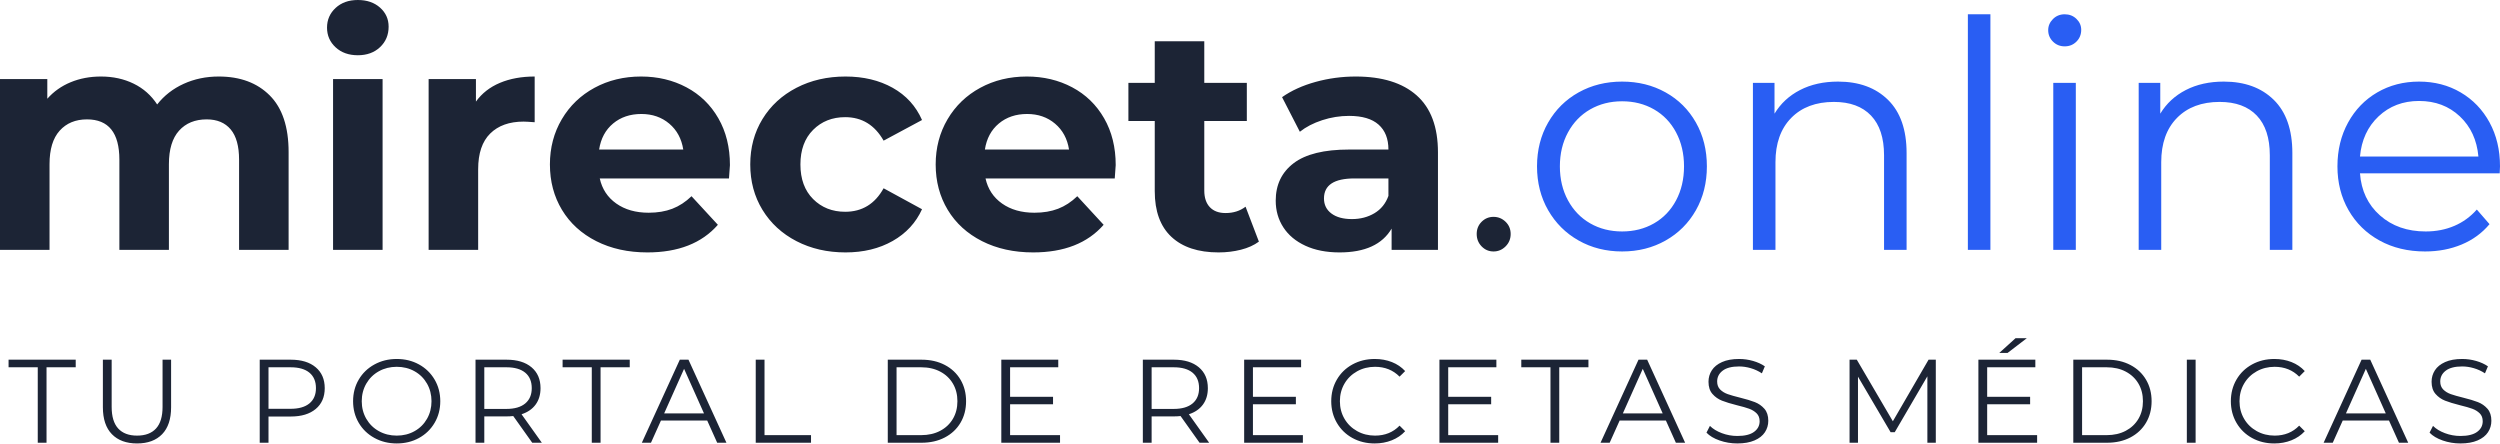
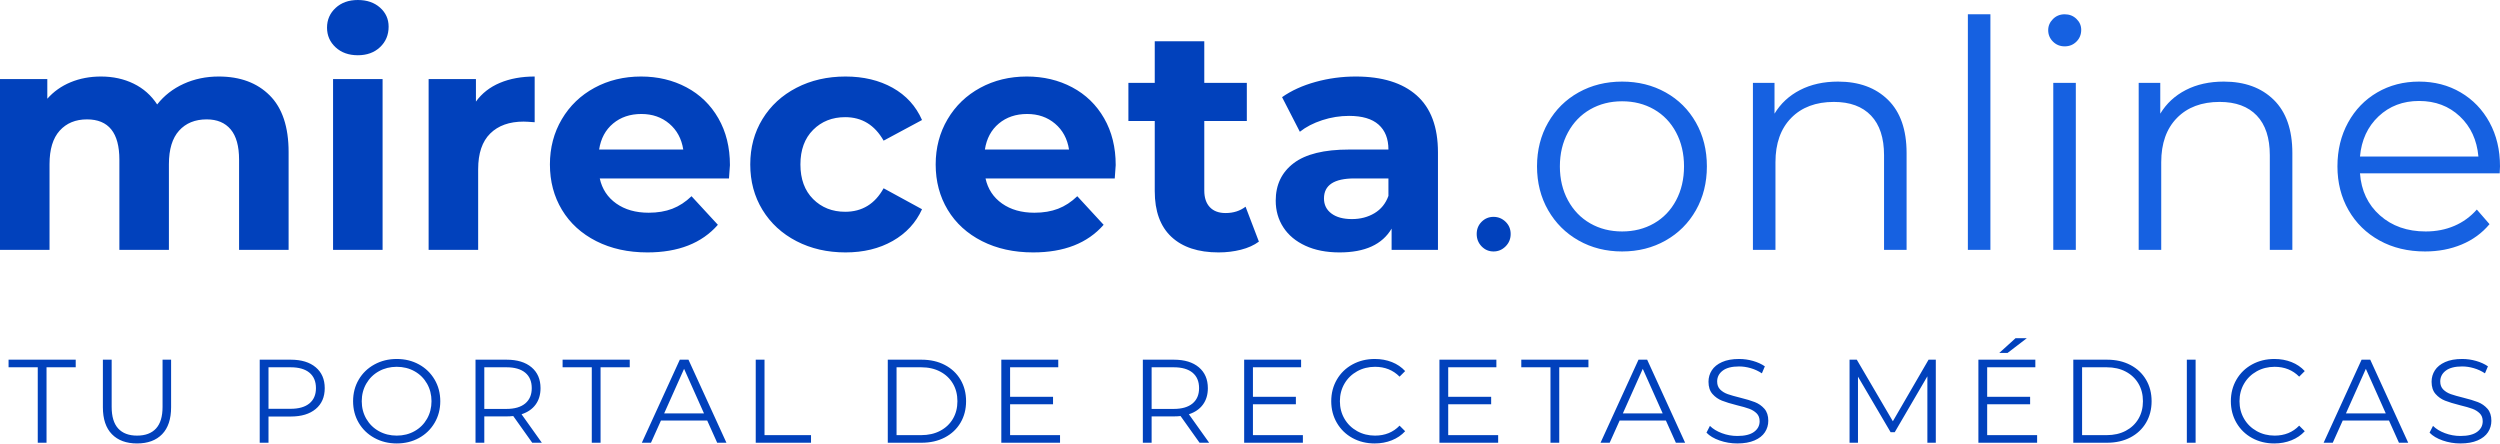
<svg xmlns="http://www.w3.org/2000/svg" xml:space="preserve" width="438.646mm" height="77.806mm" version="1.1" style="shape-rendering:geometricPrecision; text-rendering:geometricPrecision; image-rendering:optimizeQuality; fill-rule:evenodd; clip-rule:evenodd" viewBox="0 0 43850.28 7778.04">
  <defs>
    <style type="text/css">
   
-     .fil2 {fill:#1C2435;fill-rule:nonzero}
-     .fil1 {fill:#295EF3;fill-rule:nonzero}
-     .fil0 {fill:#1C2435;fill-rule:nonzero}
+     .fil2 {fill:#0141BC;fill-rule:nonzero}
+     .fil1 {fill:#1661E1;fill-rule:nonzero}
+     .fil0 {fill:#0141BC;fill-rule:nonzero}
   
  </style>
  </defs>
  <g id="Capa_x0020_1">
    <g id="_2981442707120">
      <g>
        <path class="fil0" d="M3837.04 1342.13c374.98,0 672.92,110.45 893.82,331.35 220.91,220.91 331.35,552.26 331.35,994.07l0 1715.25 -868.76 0 0 -1581.6c0,-237.61 -49.19,-414.9 -147.58,-531.84 -98.39,-116.95 -238.53,-175.42 -420.45,-175.42 -204.2,0 -365.7,65.9 -484.5,197.7 -118.81,131.8 -178.21,327.64 -178.21,587.53l0 1503.63 -868.77 0 0 -1581.6c0,-471.51 -189.34,-707.26 -568.04,-707.26 -200.48,0 -360.13,65.9 -478.93,197.7 -118.8,131.8 -178.21,327.64 -178.21,587.53l0 1503.63 -868.76 0 0 -2996.13 829.78 0 0 345.28c111.38,-126.23 247.82,-222.76 409.32,-289.59 161.51,-66.83 338.78,-100.24 531.85,-100.24 211.62,0 402.82,41.77 573.6,125.3 170.78,83.53 308.15,205.12 412.11,364.77 122.52,-155.93 277.52,-276.59 465.01,-361.98 187.49,-85.39 392.61,-128.09 615.38,-128.09zm2004.84 44.55l868.76 0 0 2996.13 -868.76 0 0 -2996.13zm434.38 -417.67c-159.65,0 -289.59,-46.4 -389.83,-139.22 -100.24,-92.81 -150.36,-207.9 -150.36,-345.28 0,-137.37 50.12,-252.46 150.36,-345.28 100.25,-92.81 230.19,-139.22 389.83,-139.22 159.65,0 289.59,44.56 389.83,133.66 100.24,89.1 150.36,200.48 150.36,334.14 0,144.79 -50.12,264.52 -150.36,359.2 -100.25,94.67 -230.19,142 -389.83,142zm2071.67 813.08c103.96,-144.79 244.11,-254.32 420.46,-328.57 176.34,-74.25 379.62,-111.37 609.8,-111.37l0 801.93c-96.53,-7.42 -161.5,-11.14 -194.92,-11.14 -248.75,0 -443.67,69.62 -584.74,208.84 -141.08,139.22 -211.63,348.06 -211.63,626.51l0 1414.53 -868.76 0 0 -2996.13 829.78 0 0 395.4zm4455.2 1113.8c0,11.15 -5.58,89.11 -16.71,233.9l-2266.58 0c40.85,185.63 137.38,332.28 289.6,439.95 152.21,107.66 341.56,161.51 568.04,161.51 155.93,0 294.22,-23.21 414.89,-69.62 120.66,-46.4 232.97,-119.73 336.93,-219.98l462.22 501.22c-282.16,322.99 -694.26,484.5 -1236.32,484.5 -337.85,0 -636.71,-65.9 -896.61,-197.71 -259.89,-131.8 -460.37,-314.65 -601.44,-548.54 -141.08,-233.9 -211.62,-499.36 -211.62,-796.37 0,-293.29 69.61,-557.83 208.83,-793.58 139.22,-235.75 330.43,-419.53 573.6,-551.33 243.18,-131.8 515.13,-197.7 815.86,-197.7 293.29,0 558.76,63.11 796.36,189.35 237.61,126.23 424.17,307.22 559.69,542.97 135.52,235.75 203.27,509.56 203.27,821.42zm-1553.75 -896.61c-196.78,0 -361.98,55.69 -495.64,167.08 -133.66,111.37 -215.34,263.59 -245.04,456.65l1475.79 0c-29.7,-189.34 -111.38,-340.63 -245.04,-453.87 -133.66,-113.23 -297.01,-169.85 -490.07,-169.85zm3580.87 2428.09c-319.29,0 -606.09,-65.9 -860.41,-197.71 -254.32,-131.8 -452.94,-314.65 -595.89,-548.54 -142.93,-233.9 -214.4,-499.36 -214.4,-796.37 0,-297.01 71.47,-562.47 214.4,-796.36 142.94,-233.9 341.57,-416.75 595.89,-548.55 254.32,-131.8 541.12,-197.7 860.41,-197.7 315.58,0 591.24,65.9 826.99,197.7 235.76,131.8 407.47,320.22 515.13,565.26l-673.84 361.98c-155.94,-274.74 -380.56,-412.11 -673.85,-412.11 -226.48,0 -413.97,74.26 -562.47,222.76 -148.51,148.51 -222.77,350.85 -222.77,607.02 0,256.18 74.26,458.52 222.77,607.02 148.5,148.51 335.99,222.76 562.47,222.76 297.01,0 521.63,-137.37 673.85,-412.11l673.84 367.56c-107.66,237.6 -279.37,423.24 -515.13,556.9 -235.75,133.66 -511.41,200.48 -826.99,200.48zm4739.22 -1531.48c0,11.15 -5.58,89.11 -16.71,233.9l-2266.58 0c40.85,185.63 137.38,332.28 289.6,439.95 152.21,107.66 341.56,161.51 568.04,161.51 155.93,0 294.22,-23.21 414.89,-69.62 120.66,-46.4 232.97,-119.73 336.93,-219.98l462.22 501.22c-282.16,322.99 -694.26,484.5 -1236.32,484.5 -337.85,0 -636.71,-65.9 -896.61,-197.71 -259.89,-131.8 -460.37,-314.65 -601.44,-548.54 -141.08,-233.9 -211.62,-499.36 -211.62,-796.37 0,-293.29 69.61,-557.83 208.83,-793.58 139.22,-235.75 330.43,-419.53 573.6,-551.33 243.18,-131.8 515.13,-197.7 815.86,-197.7 293.29,0 558.76,63.11 796.36,189.35 237.61,126.23 424.17,307.22 559.69,542.97 135.52,235.75 203.27,509.56 203.27,821.42zm-1553.75 -896.61c-196.78,0 -361.98,55.69 -495.64,167.08 -133.66,111.37 -215.34,263.59 -245.04,456.65l1475.79 0c-29.7,-189.34 -111.38,-340.63 -245.04,-453.87 -133.66,-113.23 -297.01,-169.85 -490.07,-169.85zm4065.37 2238.74c-85.39,63.11 -190.28,110.45 -314.65,142 -124.38,31.56 -255.25,47.34 -392.61,47.34 -356.42,0 -632.08,-90.96 -827,-272.88 -194.92,-181.92 -292.37,-449.23 -292.37,-801.94l0 -1230.75 -462.22 0 0 -668.28 462.22 0 0 -729.53 868.77 0 0 729.53 746.25 0 0 668.28 -746.25 0 0 1219.61c0,126.23 32.49,223.69 97.46,292.37 64.97,68.68 156.86,103.03 275.66,103.03 137.38,0 254.32,-37.13 350.86,-111.38l233.89 612.59zm1698.54 -2895.88c464.09,0 820.5,110.45 1069.25,331.35 248.75,220.91 373.12,554.12 373.12,999.63l0 1709.68 -813.07 0 0 -373.12c-163.36,278.45 -467.8,417.67 -913.32,417.67 -230.19,0 -429.74,-38.99 -598.67,-116.95 -168.93,-77.96 -297.94,-185.63 -387.04,-323 -89.1,-137.37 -133.66,-293.29 -133.66,-467.8 0,-278.45 104.89,-497.49 314.65,-657.14 209.76,-159.65 533.7,-239.47 971.79,-239.47l690.56 0c0,-189.34 -57.55,-335.06 -172.64,-437.16 -115.09,-102.11 -287.73,-153.15 -517.91,-153.15 -159.65,0 -316.51,25.06 -470.59,75.18 -154.07,50.12 -284.95,117.88 -392.61,203.27l-311.86 -607.02c163.36,-115.09 359.19,-204.19 587.53,-267.31 228.33,-63.11 463.15,-94.67 704.47,-94.67zm-66.83 2500.48c148.51,0 280.31,-34.34 395.4,-103.03 115.09,-68.69 196.78,-169.85 245.04,-303.51l0 -306.29 -595.89 0c-356.41,0 -534.63,116.94 -534.63,350.85 0,111.37 43.63,199.56 130.88,264.52 87.24,64.98 206.98,97.46 359.19,97.46zm2483.78 568.04c-81.68,0 -151.29,-29.7 -208.84,-89.1 -57.54,-59.4 -86.32,-131.8 -86.32,-217.19 0,-85.39 28.78,-156.86 86.32,-214.41 57.55,-57.54 127.16,-86.31 208.84,-86.31 81.67,0 152.21,28.77 211.62,86.31 59.4,57.55 89.1,129.02 89.1,214.41 0,85.39 -29.7,157.79 -89.1,217.19 -59.41,59.4 -129.95,89.1 -211.62,89.1z" />
        <path class="fil1" d="M28451.99 4410.65c-282.16,0 -536.48,-64.04 -762.95,-192.13 -226.47,-128.09 -404.68,-305.36 -534.62,-531.84 -129.95,-226.48 -194.92,-482.64 -194.92,-768.52 0,-285.88 64.97,-542.05 194.92,-768.52 129.94,-226.48 308.15,-402.83 534.62,-529.06 226.48,-126.23 480.79,-189.35 762.95,-189.35 282.17,0 536.49,63.12 762.96,189.35 226.47,126.23 403.75,302.58 531.84,529.06 128.09,226.47 192.13,482.64 192.13,768.52 0,285.88 -64.04,542.04 -192.13,768.52 -128.09,226.48 -305.37,403.75 -531.84,531.84 -226.48,128.09 -480.79,192.13 -762.96,192.13zm0 -350.85c207.91,0 394.47,-47.33 559.69,-142 165.22,-94.68 294.23,-229.26 387.04,-403.76 92.82,-174.49 139.22,-373.12 139.22,-595.88 0,-222.77 -46.4,-421.39 -139.22,-595.89 -92.81,-174.49 -221.83,-309.08 -387.04,-403.75 -165.22,-94.68 -351.78,-142.01 -559.69,-142.01 -207.9,0 -394.46,47.33 -559.68,142.01 -165.22,94.67 -295.15,229.26 -389.83,403.75 -94.67,174.49 -142,373.12 -142,595.89 0,222.76 47.33,421.38 142,595.88 94.68,174.5 224.62,309.08 389.83,403.76 165.22,94.67 351.78,142 559.68,142zm3786.93 -2628.56c367.55,0 659.93,106.74 877.11,320.22 217.19,213.48 325.78,524.42 325.78,932.81l0 1698.55 -395.4 0 0 -1659.56c0,-304.44 -76.11,-536.49 -228.33,-696.12 -152.22,-159.65 -369.41,-239.47 -651.57,-239.47 -315.58,0 -565.26,93.75 -749.04,281.24 -183.77,187.49 -275.66,446.44 -275.66,776.88l0 1537.04 -395.4 0 0 -2929.3 378.7 0 0 540.19c107.66,-178.2 257.1,-316.51 448.3,-414.89 191.2,-98.39 413.03,-147.58 665.49,-147.58zm2277.72 -1180.63l395.4 0 0 4132.2 -395.4 0 0 -4132.2zm1498.06 1202.9l395.4 0 0 2929.3 -395.4 0 0 -2929.3zm200.48 -640.43c-81.68,0 -150.36,-27.84 -206.05,-83.53 -55.69,-55.69 -83.53,-122.52 -83.53,-200.48 0,-74.26 27.84,-139.22 83.53,-194.92 55.69,-55.69 124.37,-83.53 206.05,-83.53 81.67,0 150.36,26.91 206.05,80.75 55.69,53.83 83.53,117.87 83.53,192.13 0,81.67 -27.84,150.36 -83.53,206.05 -55.69,55.69 -124.38,83.53 -206.05,83.53zm2790.07 618.16c367.55,0 659.93,106.74 877.11,320.22 217.19,213.48 325.78,524.42 325.78,932.81l0 1698.55 -395.4 0 0 -1659.56c0,-304.44 -76.11,-536.49 -228.33,-696.12 -152.22,-159.65 -369.41,-239.47 -651.57,-239.47 -315.58,0 -565.26,93.75 -749.04,281.24 -183.77,187.49 -275.66,446.44 -275.66,776.88l0 1537.04 -395.4 0 0 -2929.3 378.7 0 0 540.19c107.66,-178.2 257.1,-316.51 448.3,-414.89 191.2,-98.39 413.03,-147.58 665.49,-147.58zm4839.46 1609.44l-2450.36 0c22.28,304.44 139.23,550.41 350.86,737.9 211.62,187.49 478.93,281.23 801.93,281.23 181.92,0 349,-32.48 501.22,-97.46 152.21,-64.97 284.02,-160.57 395.39,-286.8l222.77 256.17c-129.95,155.94 -292.37,274.74 -487.29,356.42 -194.92,81.67 -409.33,122.51 -643.22,122.51 -300.72,0 -567.11,-64.04 -799.15,-192.13 -232.04,-128.09 -413.04,-305.36 -542.97,-531.84 -129.95,-226.48 -194.92,-482.64 -194.92,-768.52 0,-285.88 62.18,-542.05 186.56,-768.52 124.37,-226.48 295.15,-402.83 512.34,-529.06 217.2,-126.23 461.3,-189.35 732.33,-189.35 271.02,0 514.2,63.12 729.53,189.35 215.34,126.23 384.26,301.65 506.79,526.27 122.51,224.62 183.77,481.71 183.77,771.31l-5.57 122.51zm-1414.52 -1269.73c-282.17,0 -518.85,90.03 -710.05,270.09 -191.21,180.07 -299.8,414.9 -325.79,704.48l2077.24 0c-25.99,-289.59 -134.59,-524.41 -325.79,-704.48 -191.2,-180.06 -429.74,-270.09 -715.61,-270.09z" />
      </g>
      <path class="fil2" d="M662.2 6442.11l-511.89 0 0 -133.17 1177.77 0 0 133.17 -511.89 0 0 1323.44 -153.98 0 0 -1323.44zm1741.69 1335.93c-188.66,0 -335.71,-54.1 -441.14,-162.31 -105.44,-108.2 -158.15,-265.66 -158.15,-472.36l0 -834.43 153.98 0 0 828.18c0,169.24 38.15,295.48 114.45,378.72 76.3,83.24 186.58,124.86 330.85,124.86 145.66,0 256.65,-41.62 332.94,-124.86 76.31,-83.23 114.45,-209.47 114.45,-378.72l0 -828.18 149.82 0 0 834.43c0,206.69 -52.37,364.15 -157.11,472.36 -104.74,108.2 -251.44,162.31 -440.11,162.31zm2696.82 -1469.09c185.89,0 331.55,44.39 436.99,133.17 105.43,88.79 158.15,210.86 158.15,366.24 0,155.37 -52.72,277.1 -158.15,365.19 -105.44,88.09 -251.1,132.14 -436.99,132.14l-391.2 0 0 459.87 -153.98 0 0 -1456.61 545.18 0zm-4.16 861.48c144.27,0 254.56,-31.56 330.86,-94.68 76.3,-63.12 114.44,-152.25 114.44,-267.39 0,-117.92 -38.15,-208.43 -114.44,-271.56 -76.31,-63.12 -186.59,-94.68 -330.86,-94.68l-387.04 0 0 728.31 387.04 0zm1862.38 607.61c-144.27,0 -275.02,-32.25 -392.24,-96.76 -117.22,-64.51 -208.78,-152.95 -274.68,-265.31 -65.89,-112.36 -98.84,-238.6 -98.84,-378.72 0,-140.11 32.95,-266.35 98.84,-378.72 65.9,-112.37 157.46,-200.8 274.68,-265.31 117.22,-64.51 247.97,-96.76 392.24,-96.76 144.27,0 274.33,31.9 390.16,95.72 115.83,63.81 207.05,152.25 273.64,265.3 66.59,113.06 99.88,239.65 99.88,379.77 0,140.11 -33.29,266.69 -99.88,379.76 -66.59,113.06 -157.81,201.49 -273.64,265.31 -115.83,63.81 -245.89,95.72 -390.16,95.72zm0 -137.34c115.14,0 219.19,-26.01 312.13,-78.03 92.95,-52.02 165.78,-124.16 218.5,-216.41 52.71,-92.25 79.07,-195.26 79.07,-309.01 0,-113.75 -26.36,-216.76 -79.07,-309.01 -52.72,-92.25 -125.55,-164.4 -218.5,-216.41 -92.94,-52.02 -196.99,-78.03 -312.13,-78.03 -115.14,0 -219.53,26.01 -313.17,78.03 -93.64,52.01 -167.17,124.16 -220.58,216.41 -53.4,92.25 -80.11,195.26 -80.11,309.01 0,113.75 26.71,216.76 80.11,309.01 53.41,92.25 126.94,164.39 220.58,216.41 93.64,52.02 198.03,78.03 313.17,78.03zm2376.37 124.85l-332.94 -468.2c-37.46,4.16 -76.3,6.25 -116.53,6.25l-391.2 0 0 461.95 -153.98 0 0 -1456.61 545.18 0c185.89,0 331.55,44.39 436.99,133.17 105.43,88.79 158.15,210.86 158.15,366.24 0,113.75 -28.79,209.82 -86.36,288.2 -57.57,78.38 -139.76,134.92 -246.58,169.59l355.82 499.41 -168.55 0zm-453.63 -593.05c144.27,0 254.56,-31.91 330.86,-95.72 76.3,-63.82 114.44,-153.29 114.44,-268.43 0,-117.92 -38.15,-208.43 -114.44,-271.56 -76.31,-63.12 -186.59,-94.68 -330.86,-94.68l-387.04 0 0 730.39 387.04 0zm1498.24 -730.39l-511.89 0 0 -133.17 1177.77 0 0 133.17 -511.89 0 0 1323.44 -153.98 0 0 -1323.44zm2024.7 934.32l-811.55 0 -174.79 389.12 -160.23 0 665.88 -1456.61 151.9 0 665.88 1456.61 -162.31 0 -174.79 -389.12zm-56.18 -124.85l-349.6 -782.42 -349.59 782.42 699.18 0zm907.26 -942.63l153.98 0 0 1323.43 815.7 0 0 133.18 -969.68 0 0 -1456.61zm2316.02 0l593.05 0c153.98,0 289.94,30.86 407.85,92.59 117.92,61.74 209.47,147.74 274.68,258.04 65.2,110.28 97.8,236.17 97.8,377.68 0,141.49 -32.6,267.39 -97.8,377.68 -65.21,110.28 -156.76,196.3 -274.68,258.03 -117.91,61.73 -253.87,92.6 -407.85,92.6l-593.05 0 0 -1456.61zm584.72 1323.43c127.63,0 239.3,-25.31 335.02,-75.96 95.72,-50.63 169.94,-120.69 222.66,-210.16 52.71,-89.48 79.07,-192.49 79.07,-309.01 0,-116.53 -26.36,-219.54 -79.07,-309.01 -52.71,-89.48 -126.94,-159.54 -222.66,-210.17 -95.72,-50.63 -207.39,-75.96 -335.02,-75.96l-430.74 0 0 1190.26 430.74 0zm2436.71 0l0 133.18 -1030.02 0 0 -1456.61 998.82 0 0 133.17 -844.84 0 0 518.14 753.27 0 0 131.1 -753.27 0 0 541.02 876.05 0zm2447.12 133.18l-332.94 -468.2c-37.46,4.16 -76.3,6.25 -116.53,6.25l-391.2 0 0 461.95 -153.98 0 0 -1456.61 545.18 0c185.89,0 331.55,44.39 436.99,133.17 105.43,88.79 158.15,210.86 158.15,366.24 0,113.75 -28.79,209.82 -86.36,288.2 -57.57,78.38 -139.76,134.92 -246.58,169.59l355.82 499.41 -168.55 0zm-453.63 -593.05c144.27,0 254.56,-31.91 330.86,-95.72 76.3,-63.82 114.44,-153.29 114.44,-268.43 0,-117.92 -38.15,-208.43 -114.44,-271.56 -76.31,-63.12 -186.59,-94.68 -330.86,-94.68l-387.04 0 0 730.39 387.04 0zm2266.07 459.87l0 133.18 -1030.02 0 0 -1456.61 998.82 0 0 133.17 -844.84 0 0 518.14 753.27 0 0 131.1 -753.27 0 0 541.02 876.05 0zm1258.94 145.66c-144.27,0 -274.33,-31.91 -390.16,-95.72 -115.84,-63.82 -206.7,-152.25 -272.6,-265.31 -65.89,-113.06 -98.84,-239.64 -98.84,-379.76 0,-140.11 32.95,-266.7 98.84,-379.77 65.9,-113.05 157.11,-201.49 273.64,-265.3 116.52,-63.82 246.93,-95.72 391.2,-95.72 108.2,0 208.08,18.03 299.64,54.1 91.56,36.07 169.24,88.78 233.06,158.14l-97.81 97.81c-113.75,-115.14 -257.33,-172.71 -430.74,-172.71 -115.14,0 -219.88,26.35 -314.21,79.07 -94.34,52.71 -168.21,124.85 -221.62,216.41 -53.4,91.56 -80.11,194.22 -80.11,307.97 0,113.75 26.71,216.41 80.11,307.97 53.41,91.56 127.28,163.7 221.62,216.41 94.33,52.71 199.07,79.07 314.21,79.07 174.79,0 318.38,-58.27 430.74,-174.79l97.81 97.8c-63.82,69.36 -141.85,122.42 -234.1,159.19 -92.25,36.76 -192.48,55.14 -300.68,55.14zm2166.19 -145.66l0 133.18 -1030.02 0 0 -1456.61 998.82 0 0 133.17 -844.84 0 0 518.14 753.27 0 0 131.1 -753.27 0 0 541.02 876.05 0zm917.68 -1190.26l-511.89 0 0 -133.17 1177.77 0 0 133.17 -511.89 0 0 1323.44 -153.98 0 0 -1323.44zm2024.7 934.32l-811.55 0 -174.79 389.12 -160.23 0 665.88 -1456.61 151.9 0 665.88 1456.61 -162.31 0 -174.79 -389.12zm-56.18 -124.85l-349.6 -782.42 -349.59 782.42 699.18 0zm1308.87 526.46c-108.2,0 -211.91,-17.34 -311.1,-52.02 -99.19,-34.68 -175.83,-80.46 -229.94,-137.34l60.35 -118.61c52.71,52.71 122.77,95.37 210.16,127.98 87.4,32.6 177.57,48.89 270.52,48.89 130.4,0 228.2,-23.93 293.39,-71.79 65.21,-47.86 97.81,-109.94 97.81,-186.24 0,-58.26 -17.69,-104.74 -53.06,-139.41 -35.38,-34.69 -78.72,-61.39 -130.06,-80.11 -51.32,-18.73 -122.77,-39.2 -214.33,-61.39 -109.59,-27.74 -196.99,-54.45 -262.18,-80.11 -65.21,-25.66 -121.04,-64.85 -167.52,-117.57 -46.47,-52.71 -69.71,-124.16 -69.71,-214.33 0,-73.52 19.42,-140.45 58.26,-200.8 38.85,-60.34 98.5,-108.54 178.96,-144.61 80.45,-36.07 180.34,-54.1 299.64,-54.1 83.23,0 164.74,11.44 244.5,34.33 79.76,22.89 148.78,54.45 207.05,94.68l-52.02 122.77c-61.04,-40.23 -126.24,-70.4 -195.61,-90.51 -69.36,-20.12 -137.34,-30.18 -203.92,-30.18 -127.63,0 -223.7,24.63 -288.21,73.88 -64.5,49.24 -96.76,112.71 -96.76,190.4 0,58.26 17.69,105.09 53.06,140.45 35.38,35.38 79.76,62.43 133.18,81.16 53.41,18.72 125.2,39.19 215.37,61.38 106.82,26.36 193.18,52.37 259.07,78.03 65.9,25.66 121.74,64.51 167.52,116.53 45.78,52.01 68.67,122.42 68.67,211.2 0,73.53 -19.76,140.46 -59.3,200.8 -39.54,60.35 -100.24,108.2 -182.08,143.58 -81.84,35.38 -182.42,53.06 -301.72,53.06zm3481.3 -1469.09l0 1456.61 -147.74 0 0 -1165.29 -572.23 980.09 -72.84 0 -572.23 -973.84 0 1159.04 -147.74 0 0 -1456.61 126.93 0 632.58 1079.97 626.35 -1079.97 126.93 0zm1777.07 1323.43l0 133.18 -1030.02 0 0 -1456.61 998.82 0 0 133.17 -844.84 0 0 518.14 753.27 0 0 131.1 -753.27 0 0 541.02 876.05 0zm-378.72 -1700.08l197.69 0 -337.1 258.04 -145.66 0 285.08 -258.04zm1013.4 376.65l593.05 0c153.98,0 289.94,30.86 407.85,92.59 117.92,61.74 209.47,147.74 274.68,258.04 65.2,110.28 97.8,236.17 97.8,377.68 0,141.49 -32.6,267.39 -97.8,377.68 -65.21,110.28 -156.76,196.3 -274.68,258.03 -117.91,61.73 -253.87,92.6 -407.85,92.6l-593.05 0 0 -1456.61zm584.72 1323.43c127.63,0 239.3,-25.31 335.02,-75.96 95.72,-50.63 169.94,-120.69 222.66,-210.16 52.71,-89.48 79.07,-192.49 79.07,-309.01 0,-116.53 -26.36,-219.54 -79.07,-309.01 -52.71,-89.48 -126.94,-159.54 -222.66,-210.17 -95.72,-50.63 -207.39,-75.96 -335.02,-75.96l-430.74 0 0 1190.26 430.74 0zm1406.68 -1323.43l153.98 0 0 1456.61 -153.98 0 0 -1456.61zm1533.61 1469.09c-144.27,0 -274.33,-31.91 -390.16,-95.72 -115.84,-63.82 -206.7,-152.25 -272.6,-265.31 -65.89,-113.06 -98.84,-239.64 -98.84,-379.76 0,-140.11 32.95,-266.7 98.84,-379.77 65.9,-113.05 157.11,-201.49 273.64,-265.3 116.52,-63.82 246.93,-95.72 391.2,-95.72 108.2,0 208.08,18.03 299.64,54.1 91.56,36.07 169.24,88.78 233.06,158.14l-97.81 97.81c-113.75,-115.14 -257.33,-172.71 -430.74,-172.71 -115.14,0 -219.88,26.35 -314.21,79.07 -94.34,52.71 -168.21,124.85 -221.62,216.41 -53.4,91.56 -80.11,194.22 -80.11,307.97 0,113.75 26.71,216.41 80.11,307.97 53.41,91.56 127.28,163.7 221.62,216.41 94.33,52.71 199.07,79.07 314.21,79.07 174.79,0 318.38,-58.27 430.74,-174.79l97.81 97.8c-63.82,69.36 -141.85,122.42 -234.1,159.19 -92.25,36.76 -192.48,55.14 -300.68,55.14zm2012.22 -401.61l-811.55 0 -174.79 389.12 -160.23 0 665.88 -1456.61 151.9 0 665.88 1456.61 -162.31 0 -174.79 -389.12zm-56.18 -124.85l-349.6 -782.42 -349.59 782.42 699.18 0zm1308.87 526.46c-108.2,0 -211.91,-17.34 -311.1,-52.02 -99.19,-34.68 -175.83,-80.46 -229.94,-137.34l60.35 -118.61c52.71,52.71 122.77,95.37 210.16,127.98 87.4,32.6 177.57,48.89 270.52,48.89 130.4,0 228.2,-23.93 293.39,-71.79 65.21,-47.86 97.81,-109.94 97.81,-186.24 0,-58.26 -17.69,-104.74 -53.06,-139.41 -35.38,-34.69 -78.72,-61.39 -130.06,-80.11 -51.32,-18.73 -122.77,-39.2 -214.33,-61.39 -109.59,-27.74 -196.99,-54.45 -262.18,-80.11 -65.21,-25.66 -121.04,-64.85 -167.52,-117.57 -46.47,-52.71 -69.71,-124.16 -69.71,-214.33 0,-73.52 19.42,-140.45 58.26,-200.8 38.85,-60.34 98.5,-108.54 178.96,-144.61 80.45,-36.07 180.34,-54.1 299.64,-54.1 83.23,0 164.74,11.44 244.5,34.33 79.76,22.89 148.78,54.45 207.05,94.68l-52.02 122.77c-61.04,-40.23 -126.24,-70.4 -195.61,-90.51 -69.36,-20.12 -137.34,-30.18 -203.92,-30.18 -127.63,0 -223.7,24.63 -288.21,73.88 -64.5,49.24 -96.76,112.71 -96.76,190.4 0,58.26 17.69,105.09 53.06,140.45 35.38,35.38 79.76,62.43 133.18,81.16 53.41,18.72 125.2,39.19 215.37,61.38 106.82,26.36 193.18,52.37 259.07,78.03 65.9,25.66 121.74,64.51 167.52,116.53 45.78,52.01 68.67,122.42 68.67,211.2 0,73.53 -19.76,140.46 -59.3,200.8 -39.54,60.35 -100.24,108.2 -182.08,143.58 -81.84,35.38 -182.42,53.06 -301.72,53.06z" />
    </g>
  </g>
</svg>
